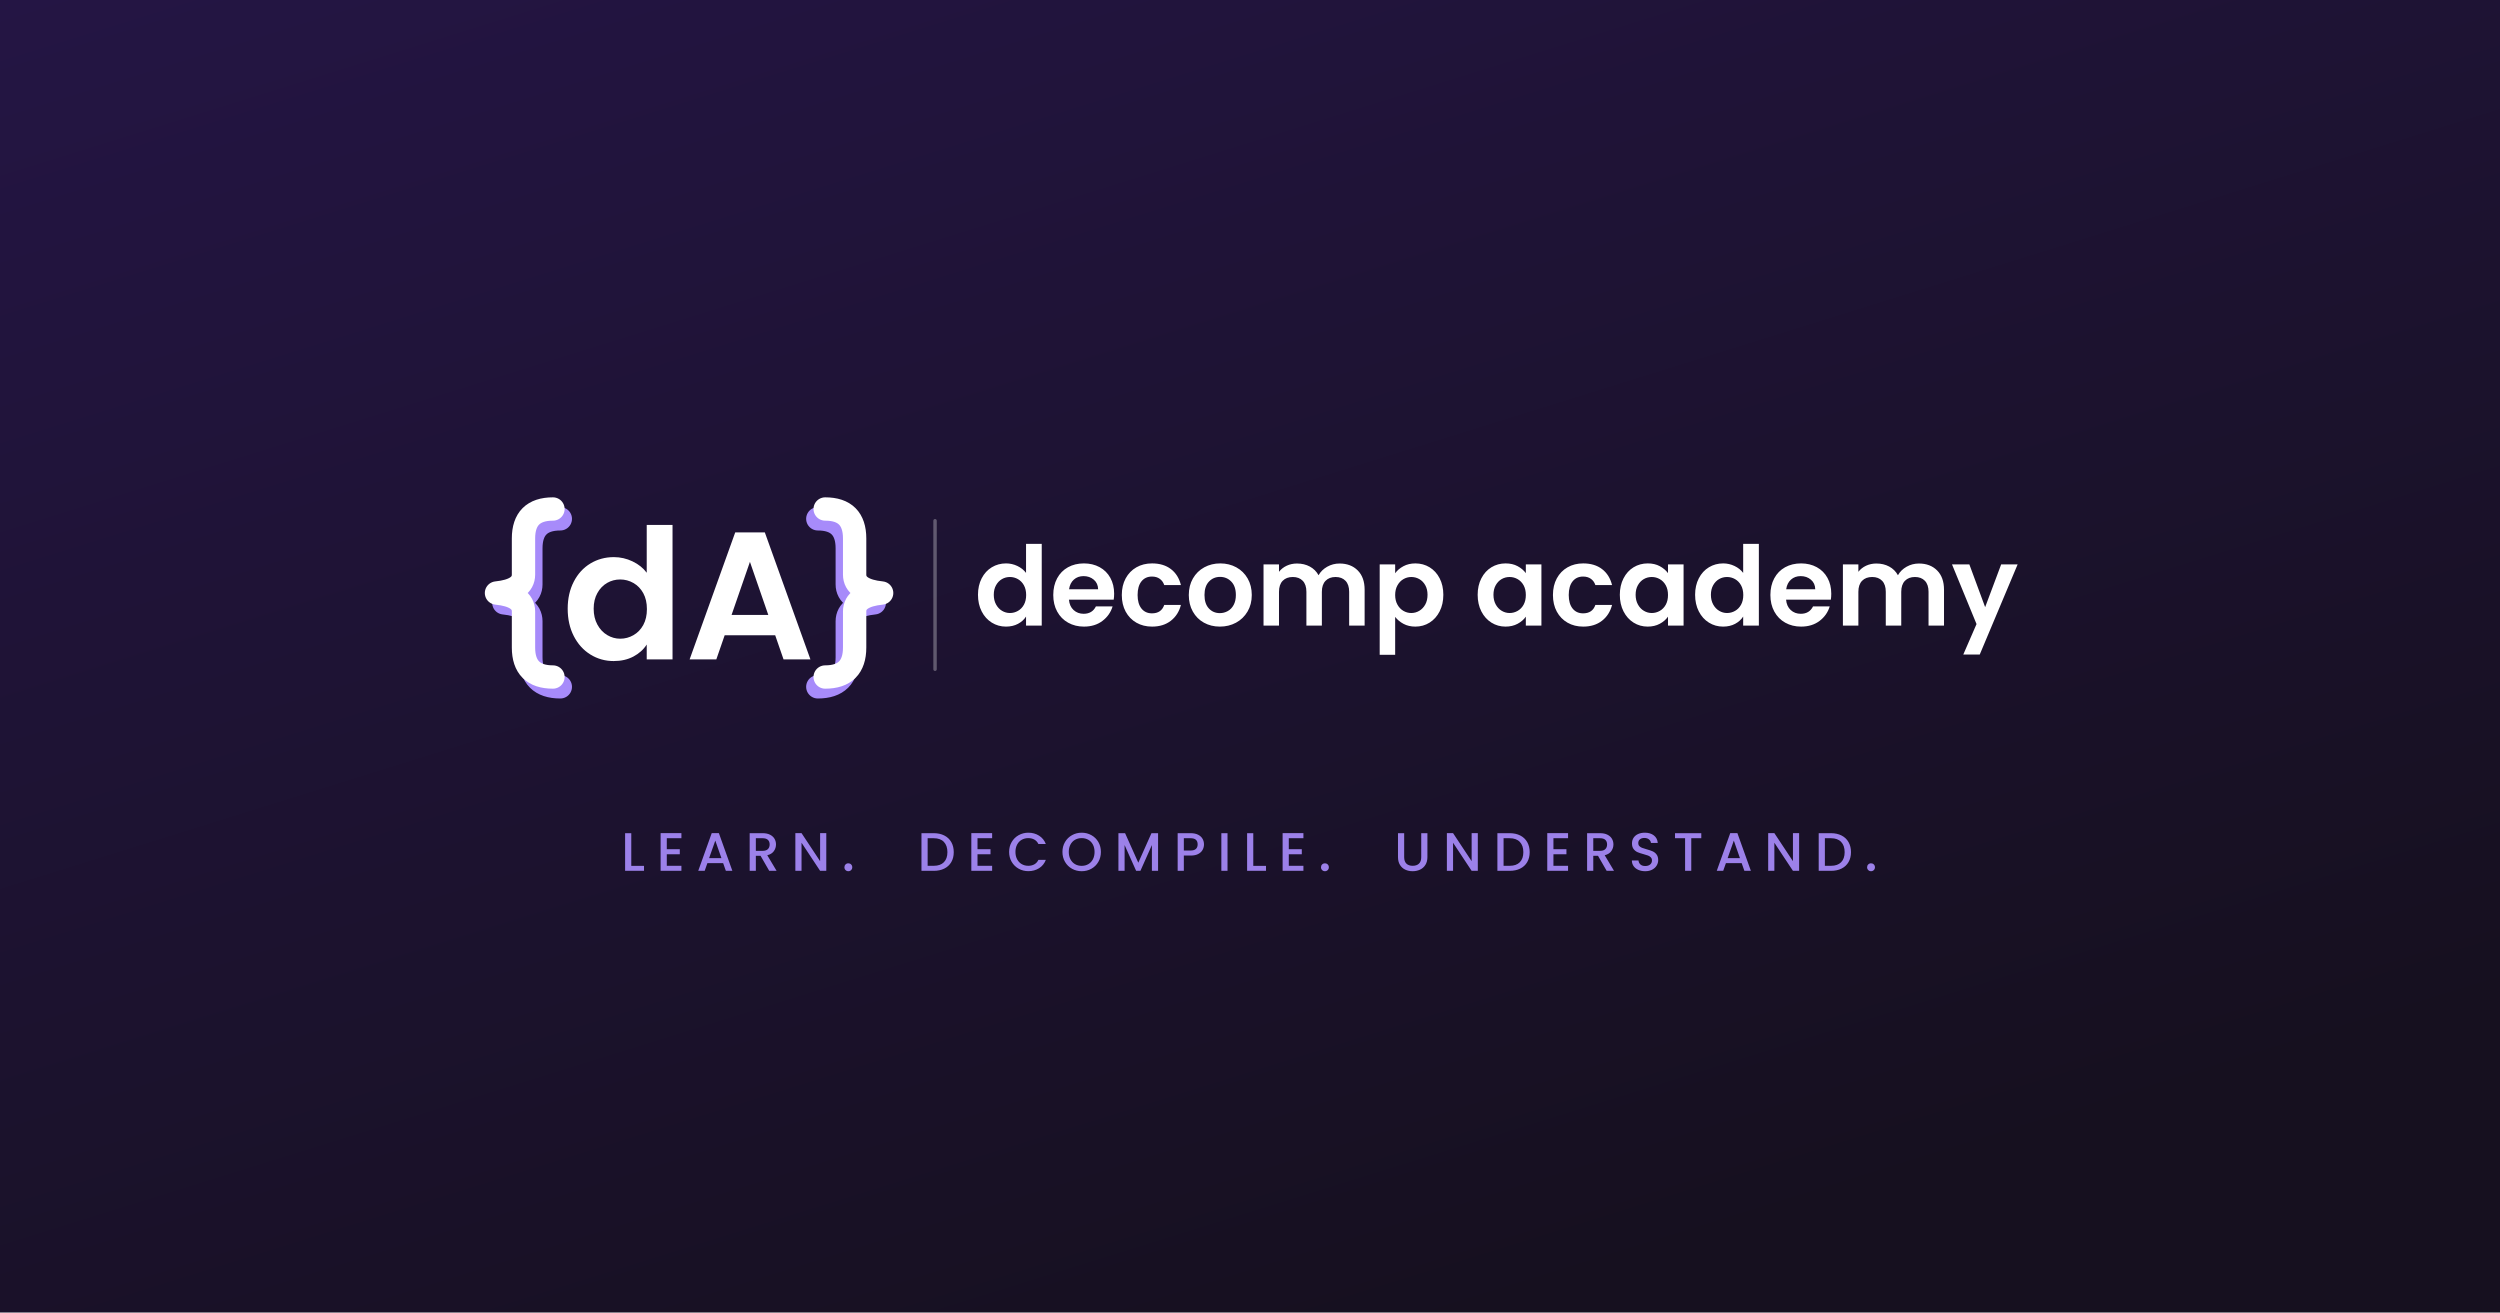
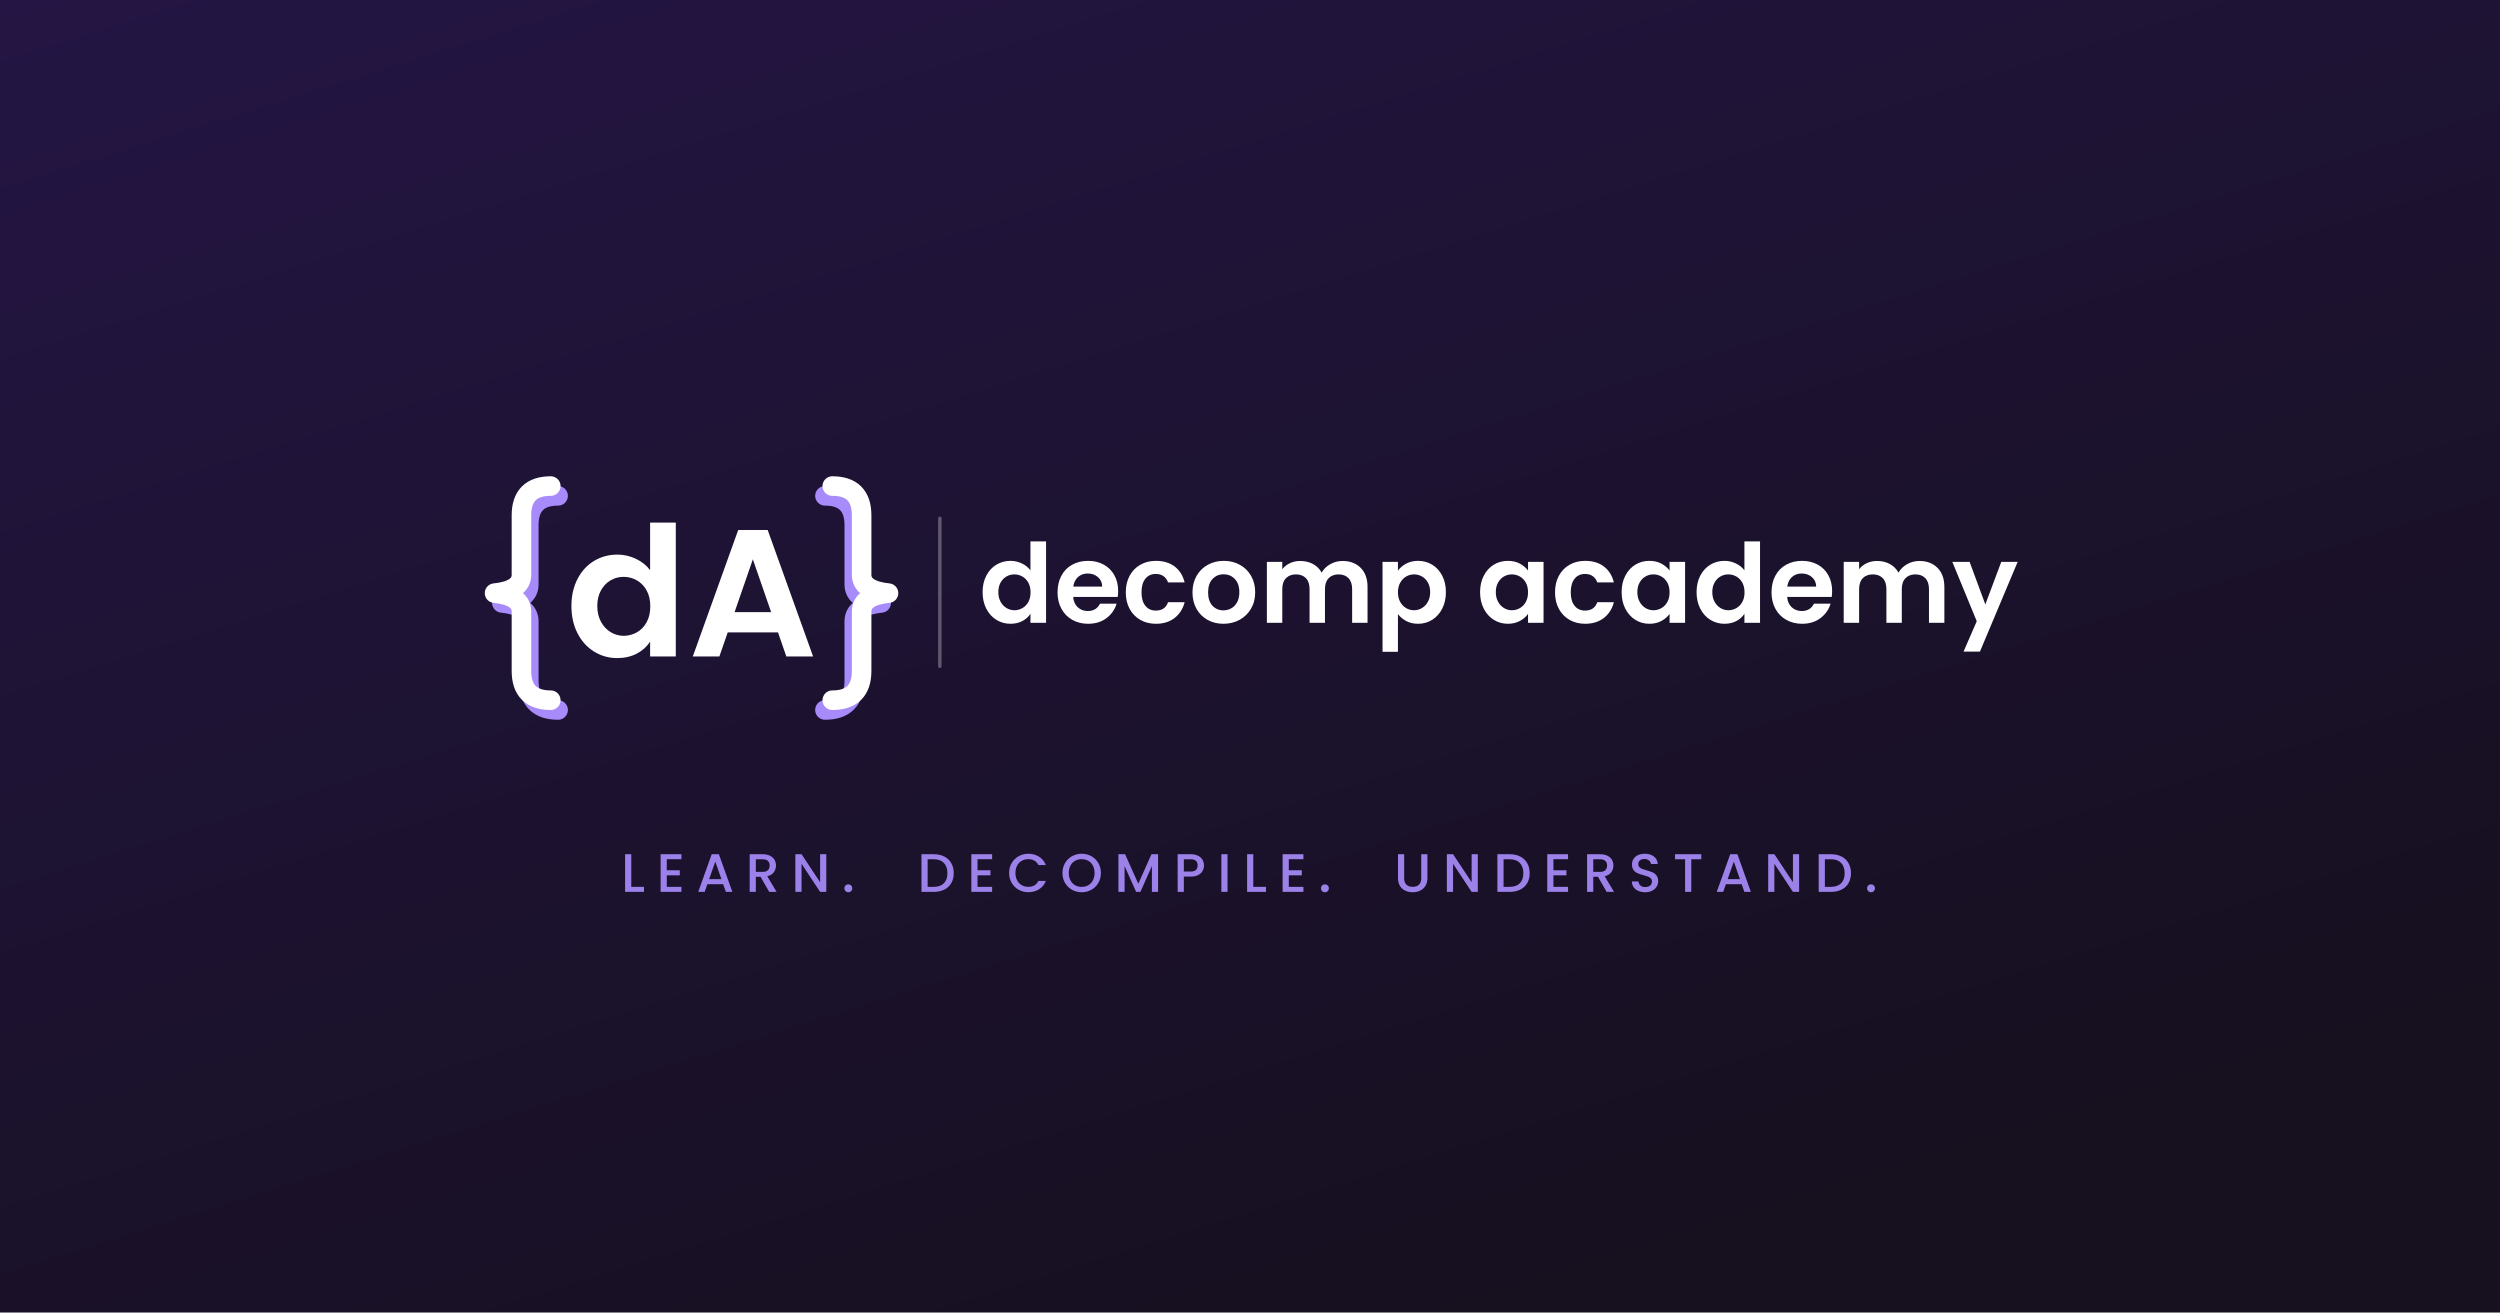
<svg xmlns="http://www.w3.org/2000/svg" width="1200" height="630" viewBox="0 0 1200 630">
  <defs>
    <linearGradient id="ogbg" x1="0" y1="0" x2="0.6" y2="1">
      <stop offset="0" stop-color="#241544" />
      <stop offset="1" stop-color="#16101F" />
    </linearGradient>
  </defs>
  <rect width="1200" height="630" fill="url(#ogbg)" />
-   <svg x="228.0" y="234.0" width="744.0" height="106.0" viewBox="-75.50 -140.02 1262.54 179.85" overflow="visible">
-     <path d="M -12.00 -122.52 Q -36.00 -122.52 -36.00 -98.52 L -36.00 -69.09 Q -36.00 -56.34 -58.00 -54.09 Q -36.00 -51.84 -36.00 -39.09 L -36.00 -9.67 Q -36.00 14.33 -12.00 14.33" transform="translate(6,8)" stroke="#A78BFA" stroke-width="19" stroke-linecap="round" stroke-linejoin="round" fill="none" />
-     <path d="M -12.00 -122.52 Q -36.00 -122.52 -36.00 -98.52 L -36.00 -69.09 Q -36.00 -56.34 -58.00 -54.09 Q -36.00 -51.84 -36.00 -39.09 L -36.00 -9.67 Q -36.00 14.33 -12.00 14.33" stroke="#FFFFFF" stroke-width="19" stroke-linecap="round" stroke-linejoin="round" fill="none" />
-     <path d="M 209.73 -122.52 Q 233.73 -122.52 233.73 -98.52 L 233.73 -69.09 Q 233.73 -56.34 255.73 -54.09 Q 233.73 -51.84 233.73 -39.09 L 233.73 -9.67 Q 233.73 14.33 209.73 14.33" transform="translate(-6,8)" stroke="#A78BFA" stroke-width="19" stroke-linecap="round" stroke-linejoin="round" fill="none" />
-     <path d="M 209.73 -122.52 Q 233.73 -122.52 233.73 -98.52 L 233.73 -69.09 Q 233.73 -56.34 255.73 -54.09 Q 233.73 -51.84 233.73 -39.09 L 233.73 -9.67 Q 233.73 14.33 209.73 14.33" stroke="#FFFFFF" stroke-width="19" stroke-linecap="round" stroke-linejoin="round" fill="none" />
-     <path transform="translate(-4.884,0)" d="M42.476 -83.324Q50.468 -83.324 57.72 -79.846Q64.972 -76.368 69.264 -70.596V-109.52H90.28V0.0H69.264V-12.136Q65.416 -6.068 58.46 -2.368Q51.504 1.332 42.328 1.332Q31.968 1.332 23.384 -3.996Q14.8 -9.324 9.842 -19.018Q4.884 -28.712 4.884 -41.292Q4.884 -53.724 9.842 -63.344Q14.8 -72.964 23.384 -78.144Q31.968 -83.324 42.476 -83.324ZM47.656 -65.12Q41.884 -65.12 37.0 -62.308Q32.116 -59.496 29.082 -54.094Q26.048 -48.692 26.048 -41.292Q26.048 -33.892 29.082 -28.342Q32.116 -22.792 37.074 -19.832Q42.032 -16.872 47.656 -16.872Q53.428 -16.872 58.46 -19.758Q63.492 -22.644 66.452 -28.046Q69.412 -33.448 69.412 -40.996Q69.412 -48.544 66.452 -53.946Q63.492 -59.348 58.46 -62.234Q53.428 -65.12 47.656 -65.12ZM173.9 -19.684H132.756L125.948 0.0H104.192L141.34 -103.452H165.464L202.612 0.0H180.708ZM168.276 -36.26 153.328 -79.476 138.38 -36.26Z" fill="#FFFFFF" />
-     <rect x="297.83" y="-114.38" width="2.8" height="123.82" rx="1.4" fill="rgba(255,255,255,0.30)" />
-     <path d="M357.058 -78.206Q361.918 -78.206 366.328 -76.091Q370.738 -73.976 373.348 -70.466V-94.136H386.128V-27.536H373.348V-34.916Q371.008 -31.226 366.778 -28.976Q362.548 -26.726 356.968 -26.726Q350.668 -26.726 345.448 -29.966Q340.228 -33.206 337.213 -39.101Q334.198 -44.996 334.198 -52.646Q334.198 -60.206 337.213 -66.056Q340.228 -71.906 345.448 -75.056Q350.668 -78.206 357.058 -78.206ZM360.208 -67.136Q356.698 -67.136 353.728 -65.426Q350.758 -63.716 348.913 -60.431Q347.068 -57.146 347.068 -52.646Q347.068 -48.146 348.913 -44.771Q350.758 -41.396 353.773 -39.596Q356.788 -37.796 360.208 -37.796Q363.718 -37.796 366.778 -39.551Q369.838 -41.306 371.638 -44.591Q373.438 -47.876 373.438 -52.466Q373.438 -57.056 371.638 -60.341Q369.838 -63.626 366.778 -65.381Q363.718 -67.136 360.208 -67.136ZM444.748 -48.686H408.298Q408.748 -43.286 412.078 -40.226Q415.408 -37.166 420.268 -37.166Q427.288 -37.166 430.258 -43.196H443.848Q441.688 -35.996 435.568 -31.361Q429.448 -26.726 420.538 -26.726Q413.338 -26.726 407.623 -29.921Q401.908 -33.116 398.713 -38.966Q395.518 -44.816 395.518 -52.466Q395.518 -60.206 398.668 -66.056Q401.818 -71.906 407.488 -75.056Q413.158 -78.206 420.538 -78.206Q427.648 -78.206 433.273 -75.146Q438.898 -72.086 442.003 -66.461Q445.108 -60.836 445.108 -53.546Q445.108 -50.846 444.748 -48.686ZM432.058 -57.146Q431.968 -62.006 428.548 -64.931Q425.128 -67.856 420.178 -67.856Q415.498 -67.856 412.303 -65.021Q409.108 -62.186 408.388 -57.146ZM476.008 -78.206Q485.278 -78.206 491.353 -73.571Q497.428 -68.936 499.498 -60.566H485.908Q484.828 -63.806 482.263 -65.651Q479.698 -67.496 475.918 -67.496Q470.518 -67.496 467.368 -63.581Q464.218 -59.666 464.218 -52.466Q464.218 -45.356 467.368 -41.441Q470.518 -37.526 475.918 -37.526Q483.568 -37.526 485.908 -44.366H499.498Q497.428 -36.266 491.308 -31.496Q485.188 -26.726 476.008 -26.726Q468.808 -26.726 463.228 -29.921Q457.648 -33.116 454.498 -38.921Q451.348 -44.726 451.348 -52.466Q451.348 -60.206 454.498 -66.011Q457.648 -71.816 463.228 -75.011Q468.808 -78.206 476.008 -78.206ZM505.918 -52.466Q505.918 -60.116 509.293 -65.966Q512.668 -71.816 518.518 -75.011Q524.368 -78.206 531.568 -78.206Q538.768 -78.206 544.618 -75.011Q550.468 -71.816 553.843 -65.966Q557.218 -60.116 557.218 -52.466Q557.218 -44.816 553.753 -38.966Q550.288 -33.116 544.393 -29.921Q538.498 -26.726 531.208 -26.726Q524.008 -26.726 518.248 -29.921Q512.488 -33.116 509.203 -38.966Q505.918 -44.816 505.918 -52.466ZM544.258 -52.466Q544.258 -59.576 540.523 -63.401Q536.788 -67.226 531.388 -67.226Q525.988 -67.226 522.343 -63.401Q518.698 -59.576 518.698 -52.466Q518.698 -45.356 522.253 -41.531Q525.808 -37.706 531.208 -37.706Q534.628 -37.706 537.643 -39.371Q540.658 -41.036 542.458 -44.366Q544.258 -47.696 544.258 -52.466ZM649.138 -56.786V-27.536H636.538V-55.076Q636.538 -60.926 633.568 -64.031Q630.598 -67.136 625.468 -67.136Q620.338 -67.136 617.323 -64.031Q614.308 -60.926 614.308 -55.076V-27.536H601.708V-55.076Q601.708 -60.926 598.738 -64.031Q595.768 -67.136 590.638 -67.136Q585.418 -67.136 582.403 -64.031Q579.388 -60.926 579.388 -55.076V-27.536H566.788V-77.396H579.388V-71.366Q581.818 -74.516 585.643 -76.316Q589.468 -78.116 594.058 -78.116Q599.908 -78.116 604.498 -75.641Q609.088 -73.166 611.608 -68.576Q614.038 -72.896 618.673 -75.506Q623.308 -78.116 628.708 -78.116Q637.888 -78.116 643.513 -72.491Q649.138 -66.866 649.138 -56.786ZM690.478 -78.206Q696.868 -78.206 702.043 -75.056Q707.218 -71.906 710.233 -66.101Q713.248 -60.296 713.248 -52.646Q713.248 -44.996 710.233 -39.101Q707.218 -33.206 702.043 -29.966Q696.868 -26.726 690.478 -26.726Q684.988 -26.726 680.803 -28.976Q676.618 -31.226 674.008 -34.646V-3.776H661.408V-77.396H674.008V-70.196Q676.438 -73.616 680.713 -75.911Q684.988 -78.206 690.478 -78.206ZM687.148 -67.136Q683.728 -67.136 680.713 -65.381Q677.698 -63.626 675.853 -60.296Q674.008 -56.966 674.008 -52.466Q674.008 -47.966 675.853 -44.636Q677.698 -41.306 680.713 -39.551Q683.728 -37.796 687.148 -37.796Q690.658 -37.796 693.673 -39.596Q696.688 -41.396 698.533 -44.726Q700.378 -48.056 700.378 -52.646Q700.378 -57.146 698.533 -60.431Q696.688 -63.716 693.673 -65.426Q690.658 -67.136 687.148 -67.136ZM763.978 -78.206Q769.558 -78.206 773.743 -75.956Q777.928 -73.706 780.448 -70.286V-77.396H793.138V-27.536H780.448V-34.826Q778.018 -31.316 773.743 -29.021Q769.468 -26.726 763.888 -26.726Q757.588 -26.726 752.413 -29.966Q747.238 -33.206 744.223 -39.101Q741.208 -44.996 741.208 -52.646Q741.208 -60.206 744.223 -66.056Q747.238 -71.906 752.413 -75.056Q757.588 -78.206 763.978 -78.206ZM767.218 -67.136Q763.708 -67.136 760.738 -65.426Q757.768 -63.716 755.923 -60.431Q754.078 -57.146 754.078 -52.646Q754.078 -48.146 755.923 -44.771Q757.768 -41.396 760.783 -39.596Q763.798 -37.796 767.218 -37.796Q770.728 -37.796 773.788 -39.551Q776.848 -41.306 778.648 -44.591Q780.448 -47.876 780.448 -52.466Q780.448 -57.056 778.648 -60.341Q776.848 -63.626 773.788 -65.381Q770.728 -67.136 767.218 -67.136ZM827.188 -78.206Q836.458 -78.206 842.533 -73.571Q848.608 -68.936 850.678 -60.566H837.088Q836.008 -63.806 833.443 -65.651Q830.878 -67.496 827.098 -67.496Q821.698 -67.496 818.548 -63.581Q815.398 -59.666 815.398 -52.466Q815.398 -45.356 818.548 -41.441Q821.698 -37.526 827.098 -37.526Q834.748 -37.526 837.088 -44.366H850.678Q848.608 -36.266 842.488 -31.496Q836.368 -26.726 827.188 -26.726Q819.988 -26.726 814.408 -29.921Q808.828 -33.116 805.678 -38.921Q802.528 -44.726 802.528 -52.466Q802.528 -60.206 805.678 -66.011Q808.828 -71.816 814.408 -75.011Q819.988 -78.206 827.188 -78.206ZM879.778 -78.206Q885.358 -78.206 889.543 -75.956Q893.728 -73.706 896.248 -70.286V-77.396H908.938V-27.536H896.248V-34.826Q893.818 -31.316 889.543 -29.021Q885.268 -26.726 879.688 -26.726Q873.388 -26.726 868.213 -29.966Q863.038 -33.206 860.023 -39.101Q857.008 -44.996 857.008 -52.646Q857.008 -60.206 860.023 -66.056Q863.038 -71.906 868.213 -75.056Q873.388 -78.206 879.778 -78.206ZM883.018 -67.136Q879.508 -67.136 876.538 -65.426Q873.568 -63.716 871.723 -60.431Q869.878 -57.146 869.878 -52.646Q869.878 -48.146 871.723 -44.771Q873.568 -41.396 876.583 -39.596Q879.598 -37.796 883.018 -37.796Q886.528 -37.796 889.588 -39.551Q892.648 -41.306 894.448 -44.591Q896.248 -47.876 896.248 -52.466Q896.248 -57.056 894.448 -60.341Q892.648 -63.626 889.588 -65.381Q886.528 -67.136 883.018 -67.136ZM941.188 -78.206Q946.048 -78.206 950.458 -76.091Q954.868 -73.976 957.478 -70.466V-94.136H970.258V-27.536H957.478V-34.916Q955.138 -31.226 950.908 -28.976Q946.678 -26.726 941.098 -26.726Q934.798 -26.726 929.578 -29.966Q924.358 -33.206 921.343 -39.101Q918.328 -44.996 918.328 -52.646Q918.328 -60.206 921.343 -66.056Q924.358 -71.906 929.578 -75.056Q934.798 -78.206 941.188 -78.206ZM944.338 -67.136Q940.828 -67.136 937.858 -65.426Q934.888 -63.716 933.043 -60.431Q931.198 -57.146 931.198 -52.646Q931.198 -48.146 933.043 -44.771Q934.888 -41.396 937.903 -39.596Q940.918 -37.796 944.338 -37.796Q947.848 -37.796 950.908 -39.551Q953.968 -41.306 955.768 -44.591Q957.568 -47.876 957.568 -52.466Q957.568 -57.056 955.768 -60.341Q953.968 -63.626 950.908 -65.381Q947.848 -67.136 944.338 -67.136ZM1028.878 -48.686H992.428Q992.878 -43.286 996.208 -40.226Q999.538 -37.166 1004.398 -37.166Q1011.418 -37.166 1014.388 -43.196H1027.978Q1025.818 -35.996 1019.698 -31.361Q1013.578 -26.726 1004.668 -26.726Q997.468 -26.726 991.753 -29.921Q986.038 -33.116 982.843 -38.966Q979.648 -44.816 979.648 -52.466Q979.648 -60.206 982.798 -66.056Q985.948 -71.906 991.618 -75.056Q997.288 -78.206 1004.668 -78.206Q1011.778 -78.206 1017.403 -75.146Q1023.028 -72.086 1026.133 -66.461Q1029.238 -60.836 1029.238 -53.546Q1029.238 -50.846 1028.878 -48.686ZM1016.188 -57.146Q1016.098 -62.006 1012.678 -64.931Q1009.258 -67.856 1004.308 -67.856Q999.628 -67.856 996.433 -65.021Q993.238 -62.186 992.518 -57.146ZM1121.068 -56.786V-27.536H1108.468V-55.076Q1108.468 -60.926 1105.498 -64.031Q1102.528 -67.136 1097.398 -67.136Q1092.268 -67.136 1089.253 -64.031Q1086.238 -60.926 1086.238 -55.076V-27.536H1073.638V-55.076Q1073.638 -60.926 1070.668 -64.031Q1067.698 -67.136 1062.568 -67.136Q1057.348 -67.136 1054.333 -64.031Q1051.318 -60.926 1051.318 -55.076V-27.536H1038.718V-77.396H1051.318V-71.366Q1053.748 -74.516 1057.573 -76.316Q1061.398 -78.116 1065.988 -78.116Q1071.838 -78.116 1076.428 -75.641Q1081.018 -73.166 1083.538 -68.576Q1085.968 -72.896 1090.603 -75.506Q1095.238 -78.116 1100.638 -78.116Q1109.818 -78.116 1115.443 -72.491Q1121.068 -66.866 1121.068 -56.786ZM1181.038 -77.396 1150.168 -3.956H1136.758L1147.558 -28.796L1127.578 -77.396H1141.708L1154.578 -42.566L1167.628 -77.396Z" fill="#FFFFFF" />
+   <svg x="228.0" y="223.9" width="744.0" height="126.3" viewBox="-74.00 -155.40 1268.12 215.20" overflow="visible">
+     <path d="M -12.00 -139.40 Q -36.00 -139.40 -36.00 -115.40 L -36.00 -66.80 Q -36.00 -54.05 -58.00 -51.80 Q -36.00 -49.55 -36.00 -36.80 L -36.00 11.80 Q -36.00 35.80 -12.00 35.80" transform="translate(6,8)" stroke="#A78BFA" stroke-width="16" stroke-linecap="round" stroke-linejoin="round" fill="none" />
+     <path d="M -12.00 -139.40 Q -36.00 -139.40 -36.00 -115.40 L -36.00 -66.80 Q -36.00 -54.05 -58.00 -51.80 Q -36.00 -49.55 -36.00 -36.80 L -36.00 11.80 Q -36.00 35.80 -12.00 35.80" stroke="#FFFFFF" stroke-width="16" stroke-linecap="round" stroke-linejoin="round" fill="none" />
+     <path d="M 218.31 -139.40 Q 242.31 -139.40 242.31 -115.40 L 242.31 -66.80 Q 242.31 -54.05 264.31 -51.80 Q 242.31 -49.55 242.31 -36.80 L 242.31 11.80 Q 242.31 35.80 218.31 35.80" transform="translate(-6,8)" stroke="#A78BFA" stroke-width="16" stroke-linecap="round" stroke-linejoin="round" fill="none" />
+     <path d="M 218.31 -139.40 Q 242.31 -139.40 242.31 -115.40 L 242.31 -66.80 Q 242.31 -54.05 264.31 -51.80 Q 242.31 -49.55 242.31 -36.80 L 242.31 11.80 Q 242.31 35.80 218.31 35.80" stroke="#FFFFFF" stroke-width="16" stroke-linecap="round" stroke-linejoin="round" fill="none" />
+     <path transform="translate(0,0)" d="M42.476 -83.324Q50.468 -83.324 57.72 -79.846Q64.972 -76.368 69.264 -70.596V-109.52H90.28V0.0H69.264V-12.136Q65.416 -6.068 58.46 -2.368Q51.504 1.332 42.328 1.332Q31.968 1.332 23.384 -3.996Q14.8 -9.324 9.842 -19.018Q4.884 -28.712 4.884 -41.292Q4.884 -53.724 9.842 -63.344Q14.8 -72.964 23.384 -78.144Q31.968 -83.324 42.476 -83.324ZM47.656 -65.12Q41.884 -65.12 37.0 -62.308Q32.116 -59.496 29.082 -54.094Q26.048 -48.692 26.048 -41.292Q26.048 -33.892 29.082 -28.342Q32.116 -22.792 37.074 -19.832Q42.032 -16.872 47.656 -16.872Q53.428 -16.872 58.46 -19.758Q63.492 -22.644 66.452 -28.046Q69.412 -33.448 69.412 -40.996Q69.412 -48.544 66.452 -53.946Q63.492 -59.348 58.46 -62.234Q53.428 -65.12 47.656 -65.12ZM173.9 -19.684H132.756L125.948 0.0H104.192L141.34 -103.452H165.464L202.612 0.0H180.708ZM168.276 -36.26 153.328 -79.476 138.38 -36.26Z" fill="#FFFFFF" />
+     <rect x="304.91" y="-114.38" width="2.8" height="123.82" rx="1.4" fill="rgba(255,255,255,0.30)" />
+     <path d="M364.142 -78.206Q369.002 -78.206 373.412 -76.091Q377.822 -73.976 380.432 -70.466V-94.136H393.212V-27.536H380.432V-34.916Q378.092 -31.226 373.862 -28.976Q369.632 -26.726 364.052 -26.726Q357.752 -26.726 352.532 -29.966Q347.312 -33.206 344.297 -39.101Q341.282 -44.996 341.282 -52.646Q341.282 -60.206 344.297 -66.056Q347.312 -71.906 352.532 -75.056Q357.752 -78.206 364.142 -78.206ZM367.292 -67.136Q363.782 -67.136 360.812 -65.426Q357.842 -63.716 355.997 -60.431Q354.152 -57.146 354.152 -52.646Q354.152 -48.146 355.997 -44.771Q357.842 -41.396 360.857 -39.596Q363.872 -37.796 367.292 -37.796Q370.802 -37.796 373.862 -39.551Q376.922 -41.306 378.722 -44.591Q380.522 -47.876 380.522 -52.466Q380.522 -57.056 378.722 -60.341Q376.922 -63.626 373.862 -65.381Q370.802 -67.136 367.292 -67.136ZM451.832 -48.686H415.382Q415.832 -43.286 419.162 -40.226Q422.492 -37.166 427.352 -37.166Q434.372 -37.166 437.342 -43.196H450.932Q448.772 -35.996 442.652 -31.361Q436.532 -26.726 427.622 -26.726Q420.422 -26.726 414.707 -29.921Q408.992 -33.116 405.797 -38.966Q402.602 -44.816 402.602 -52.466Q402.602 -60.206 405.752 -66.056Q408.902 -71.906 414.572 -75.056Q420.242 -78.206 427.622 -78.206Q434.732 -78.206 440.357 -75.146Q445.982 -72.086 449.087 -66.461Q452.192 -60.836 452.192 -53.546Q452.192 -50.846 451.832 -48.686ZM439.142 -57.146Q439.052 -62.006 435.632 -64.931Q432.212 -67.856 427.262 -67.856Q422.582 -67.856 419.387 -65.021Q416.192 -62.186 415.472 -57.146ZM483.092 -78.206Q492.362 -78.206 498.437 -73.571Q504.512 -68.936 506.582 -60.566H492.992Q491.912 -63.806 489.347 -65.651Q486.782 -67.496 483.002 -67.496Q477.602 -67.496 474.452 -63.581Q471.302 -59.666 471.302 -52.466Q471.302 -45.356 474.452 -41.441Q477.602 -37.526 483.002 -37.526Q490.652 -37.526 492.992 -44.366H506.582Q504.512 -36.266 498.392 -31.496Q492.272 -26.726 483.092 -26.726Q475.892 -26.726 470.312 -29.921Q464.732 -33.116 461.582 -38.921Q458.432 -44.726 458.432 -52.466Q458.432 -60.206 461.582 -66.011Q464.732 -71.816 470.312 -75.011Q475.892 -78.206 483.092 -78.206ZM513.002 -52.466Q513.002 -60.116 516.377 -65.966Q519.752 -71.816 525.602 -75.011Q531.452 -78.206 538.652 -78.206Q545.852 -78.206 551.702 -75.011Q557.552 -71.816 560.927 -65.966Q564.302 -60.116 564.302 -52.466Q564.302 -44.816 560.837 -38.966Q557.372 -33.116 551.477 -29.921Q545.582 -26.726 538.292 -26.726Q531.092 -26.726 525.332 -29.921Q519.572 -33.116 516.287 -38.966Q513.002 -44.816 513.002 -52.466ZM551.342 -52.466Q551.342 -59.576 547.607 -63.401Q543.872 -67.226 538.472 -67.226Q533.072 -67.226 529.427 -63.401Q525.782 -59.576 525.782 -52.466Q525.782 -45.356 529.337 -41.531Q532.892 -37.706 538.292 -37.706Q541.712 -37.706 544.727 -39.371Q547.742 -41.036 549.542 -44.366Q551.342 -47.696 551.342 -52.466ZM656.222 -56.786V-27.536H643.622V-55.076Q643.622 -60.926 640.652 -64.031Q637.682 -67.136 632.552 -67.136Q627.422 -67.136 624.407 -64.031Q621.392 -60.926 621.392 -55.076V-27.536H608.792V-55.076Q608.792 -60.926 605.822 -64.031Q602.852 -67.136 597.722 -67.136Q592.502 -67.136 589.487 -64.031Q586.472 -60.926 586.472 -55.076V-27.536H573.872V-77.396H586.472V-71.366Q588.902 -74.516 592.727 -76.316Q596.552 -78.116 601.142 -78.116Q606.992 -78.116 611.582 -75.641Q616.172 -73.166 618.692 -68.576Q621.122 -72.896 625.757 -75.506Q630.392 -78.116 635.792 -78.116Q644.972 -78.116 650.597 -72.491Q656.222 -66.866 656.222 -56.786ZM697.562 -78.206Q703.952 -78.206 709.127 -75.056Q714.302 -71.906 717.317 -66.101Q720.332 -60.296 720.332 -52.646Q720.332 -44.996 717.317 -39.101Q714.302 -33.206 709.127 -29.966Q703.952 -26.726 697.562 -26.726Q692.072 -26.726 687.887 -28.976Q683.702 -31.226 681.092 -34.646V-3.776H668.492V-77.396H681.092V-70.196Q683.522 -73.616 687.797 -75.911Q692.072 -78.206 697.562 -78.206ZM694.232 -67.136Q690.812 -67.136 687.797 -65.381Q684.782 -63.626 682.937 -60.296Q681.092 -56.966 681.092 -52.466Q681.092 -47.966 682.937 -44.636Q684.782 -41.306 687.797 -39.551Q690.812 -37.796 694.232 -37.796Q697.742 -37.796 700.757 -39.596Q703.772 -41.396 705.617 -44.726Q707.462 -48.056 707.462 -52.646Q707.462 -57.146 705.617 -60.431Q703.772 -63.716 700.757 -65.426Q697.742 -67.136 694.232 -67.136ZM771.062 -78.206Q776.642 -78.206 780.827 -75.956Q785.012 -73.706 787.532 -70.286V-77.396H800.222V-27.536H787.532V-34.826Q785.102 -31.316 780.827 -29.021Q776.552 -26.726 770.972 -26.726Q764.672 -26.726 759.497 -29.966Q754.322 -33.206 751.307 -39.101Q748.292 -44.996 748.292 -52.646Q748.292 -60.206 751.307 -66.056Q754.322 -71.906 759.497 -75.056Q764.672 -78.206 771.062 -78.206ZM774.302 -67.136Q770.792 -67.136 767.822 -65.426Q764.852 -63.716 763.007 -60.431Q761.162 -57.146 761.162 -52.646Q761.162 -48.146 763.007 -44.771Q764.852 -41.396 767.867 -39.596Q770.882 -37.796 774.302 -37.796Q777.812 -37.796 780.872 -39.551Q783.932 -41.306 785.732 -44.591Q787.532 -47.876 787.532 -52.466Q787.532 -57.056 785.732 -60.341Q783.932 -63.626 780.872 -65.381Q777.812 -67.136 774.302 -67.136ZM834.272 -78.206Q843.542 -78.206 849.617 -73.571Q855.692 -68.936 857.762 -60.566H844.172Q843.092 -63.806 840.527 -65.651Q837.962 -67.496 834.182 -67.496Q828.782 -67.496 825.632 -63.581Q822.482 -59.666 822.482 -52.466Q822.482 -45.356 825.632 -41.441Q828.782 -37.526 834.182 -37.526Q841.832 -37.526 844.172 -44.366H857.762Q855.692 -36.266 849.572 -31.496Q843.452 -26.726 834.272 -26.726Q827.072 -26.726 821.492 -29.921Q815.912 -33.116 812.762 -38.921Q809.612 -44.726 809.612 -52.466Q809.612 -60.206 812.762 -66.011Q815.912 -71.816 821.492 -75.011Q827.072 -78.206 834.272 -78.206ZM886.862 -78.206Q892.442 -78.206 896.627 -75.956Q900.812 -73.706 903.332 -70.286V-77.396H916.022V-27.536H903.332V-34.826Q900.902 -31.316 896.627 -29.021Q892.352 -26.726 886.772 -26.726Q880.472 -26.726 875.297 -29.966Q870.122 -33.206 867.107 -39.101Q864.092 -44.996 864.092 -52.646Q864.092 -60.206 867.107 -66.056Q870.122 -71.906 875.297 -75.056Q880.472 -78.206 886.862 -78.206ZM890.102 -67.136Q886.592 -67.136 883.622 -65.426Q880.652 -63.716 878.807 -60.431Q876.962 -57.146 876.962 -52.646Q876.962 -48.146 878.807 -44.771Q880.652 -41.396 883.667 -39.596Q886.682 -37.796 890.102 -37.796Q893.612 -37.796 896.672 -39.551Q899.732 -41.306 901.532 -44.591Q903.332 -47.876 903.332 -52.466Q903.332 -57.056 901.532 -60.341Q899.732 -63.626 896.672 -65.381Q893.612 -67.136 890.102 -67.136ZM948.272 -78.206Q953.132 -78.206 957.542 -76.091Q961.952 -73.976 964.562 -70.466V-94.136H977.342V-27.536H964.562V-34.916Q962.222 -31.226 957.992 -28.976Q953.762 -26.726 948.182 -26.726Q941.882 -26.726 936.662 -29.966Q931.442 -33.206 928.427 -39.101Q925.412 -44.996 925.412 -52.646Q925.412 -60.206 928.427 -66.056Q931.442 -71.906 936.662 -75.056Q941.882 -78.206 948.272 -78.206ZM951.422 -67.136Q947.912 -67.136 944.942 -65.426Q941.972 -63.716 940.127 -60.431Q938.282 -57.146 938.282 -52.646Q938.282 -48.146 940.127 -44.771Q941.972 -41.396 944.987 -39.596Q948.002 -37.796 951.422 -37.796Q954.932 -37.796 957.992 -39.551Q961.052 -41.306 962.852 -44.591Q964.652 -47.876 964.652 -52.466Q964.652 -57.056 962.852 -60.341Q961.052 -63.626 957.992 -65.381Q954.932 -67.136 951.422 -67.136ZM1035.962 -48.686H999.512Q999.962 -43.286 1003.292 -40.226Q1006.622 -37.166 1011.482 -37.166Q1018.502 -37.166 1021.472 -43.196H1035.062Q1032.902 -35.996 1026.782 -31.361Q1020.662 -26.726 1011.752 -26.726Q1004.552 -26.726 998.837 -29.921Q993.122 -33.116 989.927 -38.966Q986.732 -44.816 986.732 -52.466Q986.732 -60.206 989.882 -66.056Q993.032 -71.906 998.702 -75.056Q1004.372 -78.206 1011.752 -78.206Q1018.862 -78.206 1024.487 -75.146Q1030.112 -72.086 1033.217 -66.461Q1036.322 -60.836 1036.322 -53.546Q1036.322 -50.846 1035.962 -48.686ZM1023.272 -57.146Q1023.182 -62.006 1019.762 -64.931Q1016.342 -67.856 1011.392 -67.856Q1006.712 -67.856 1003.517 -65.021Q1000.322 -62.186 999.602 -57.146ZM1128.152 -56.786V-27.536H1115.552V-55.076Q1115.552 -60.926 1112.582 -64.031Q1109.612 -67.136 1104.482 -67.136Q1099.352 -67.136 1096.337 -64.031Q1093.322 -60.926 1093.322 -55.076V-27.536H1080.722V-55.076Q1080.722 -60.926 1077.752 -64.031Q1074.782 -67.136 1069.652 -67.136Q1064.432 -67.136 1061.417 -64.031Q1058.402 -60.926 1058.402 -55.076V-27.536H1045.802V-77.396H1058.402V-71.366Q1060.832 -74.516 1064.657 -76.316Q1068.482 -78.116 1073.072 -78.116Q1078.922 -78.116 1083.512 -75.641Q1088.102 -73.166 1090.622 -68.576Q1093.052 -72.896 1097.687 -75.506Q1102.322 -78.116 1107.722 -78.116Q1116.902 -78.116 1122.527 -72.491Q1128.152 -66.866 1128.152 -56.786ZM1188.122 -77.396 1157.252 -3.956H1143.842L1154.642 -28.796L1134.662 -77.396H1148.792L1161.662 -42.566L1174.712 -77.396Z" fill="#FFFFFF" />
  </svg>
-   <path transform="translate(298.1,418.0)" d="M4.914 -2.392H11.024V0.0H1.95V-18.07H4.914ZM21.958 -15.678V-10.374H28.198V-7.956H21.958V-2.418H28.978V0.0H18.994V-18.096H28.978V-15.678ZM49.012 -3.692H41.446L40.146 0.0H37.052L43.526 -18.096H46.958L53.432 0.0H50.312ZM48.18 -6.11 45.242 -14.508 42.278 -6.11ZM71.126 0.0 66.966 -7.228H64.704V0.0H61.74V-18.07H67.98Q70.06 -18.07 71.503 -17.342Q72.946 -16.614 73.661 -15.392Q74.376 -14.17 74.376 -12.662Q74.376 -10.894 73.349 -9.451Q72.322 -8.008 70.19 -7.488L74.662 0.0ZM64.704 -9.594H67.98Q69.644 -9.594 70.489 -10.426Q71.334 -11.258 71.334 -12.662Q71.334 -14.066 70.502 -14.859Q69.67 -15.652 67.98 -15.652H64.704ZM98.518 0.0H95.554L86.636 -13.494V0.0H83.672V-18.096H86.636L95.554 -4.628V-18.096H98.518ZM107.216 -1.716Q107.216 -2.522 107.762 -3.068Q108.308 -3.614 109.114 -3.614Q109.894 -3.614 110.44 -3.068Q110.986 -2.522 110.986 -1.716Q110.986 -0.91 110.44 -0.364Q109.894 0.182 109.114 0.182Q108.308 0.182 107.762 -0.364Q107.216 -0.91 107.216 -1.716ZM159.7 -8.97Q159.7 -6.214 158.517 -4.186Q157.334 -2.158 155.163 -1.079Q152.992 0.0 150.106 0.0H144.204V-18.07H150.106Q152.992 -18.07 155.163 -16.965Q157.334 -15.86 158.517 -13.793Q159.7 -11.726 159.7 -8.97ZM156.658 -8.97Q156.658 -12.116 154.968 -13.884Q153.278 -15.652 150.106 -15.652H147.168V-2.418H150.106Q153.278 -2.418 154.968 -4.134Q156.658 -5.85 156.658 -8.97ZM171.102 -15.678V-10.374H177.342V-7.956H171.102V-2.418H178.122V0.0H168.138V-18.096H178.122V-15.678ZM195.504 -18.304Q198.39 -18.304 200.639 -16.887Q202.888 -15.47 203.902 -12.87H200.34Q199.638 -14.3 198.39 -15.002Q197.142 -15.704 195.504 -15.704Q193.71 -15.704 192.306 -14.898Q190.902 -14.092 190.109 -12.584Q189.316 -11.076 189.316 -9.074Q189.316 -7.072 190.109 -5.564Q190.902 -4.056 192.306 -3.237Q193.71 -2.418 195.504 -2.418Q197.142 -2.418 198.39 -3.12Q199.638 -3.822 200.34 -5.252H203.902Q202.888 -2.652 200.639 -1.248Q198.39 0.156 195.504 0.156Q192.956 0.156 190.85 -1.027Q188.744 -2.21 187.509 -4.316Q186.274 -6.422 186.274 -9.074Q186.274 -11.726 187.509 -13.832Q188.744 -15.938 190.863 -17.121Q192.982 -18.304 195.504 -18.304ZM211.872 -9.074Q211.872 -11.726 213.107 -13.832Q214.342 -15.938 216.461 -17.121Q218.58 -18.304 221.102 -18.304Q223.65 -18.304 225.769 -17.121Q227.888 -15.938 229.11 -13.832Q230.332 -11.726 230.332 -9.074Q230.332 -6.422 229.11 -4.303Q227.888 -2.184 225.769 -1.001Q223.65 0.182 221.102 0.182Q218.58 0.182 216.461 -1.001Q214.342 -2.184 213.107 -4.303Q211.872 -6.422 211.872 -9.074ZM227.29 -9.074Q227.29 -11.076 226.497 -12.584Q225.704 -14.092 224.3 -14.898Q222.896 -15.704 221.102 -15.704Q219.308 -15.704 217.904 -14.898Q216.5 -14.092 215.707 -12.584Q214.914 -11.076 214.914 -9.074Q214.914 -7.072 215.707 -5.551Q216.5 -4.03 217.904 -3.211Q219.308 -2.392 221.102 -2.392Q222.896 -2.392 224.3 -3.211Q225.704 -4.03 226.497 -5.551Q227.29 -7.072 227.29 -9.074ZM257.776 -18.07V0.0H254.812V-12.376L249.3 0.0H247.246L241.708 -12.376V0.0H238.744V-18.07H241.942L248.286 -3.9L254.604 -18.07ZM273.416 -7.332H270.14V0.0H267.176V-18.07H273.416Q275.496 -18.07 276.939 -17.355Q278.382 -16.64 279.097 -15.418Q279.812 -14.196 279.812 -12.688Q279.812 -11.31 279.162 -10.088Q278.512 -8.866 277.082 -8.099Q275.652 -7.332 273.416 -7.332ZM276.77 -12.688Q276.77 -15.652 273.416 -15.652H270.14V-9.75H273.416Q275.106 -9.75 275.938 -10.517Q276.77 -11.284 276.77 -12.688ZM291.11 -18.07V0.0H288.146V-18.07ZM303.474 -2.392H309.584V0.0H300.51V-18.07H303.474ZM320.518 -15.678V-10.374H326.758V-7.956H320.518V-2.418H327.538V0.0H317.554V-18.096H327.538V-15.678ZM335.976 -1.716Q335.976 -2.522 336.522 -3.068Q337.068 -3.614 337.874 -3.614Q338.654 -3.614 339.2 -3.068Q339.746 -2.522 339.746 -1.716Q339.746 -0.91 339.2 -0.364Q338.654 0.182 337.874 0.182Q337.068 0.182 336.522 -0.364Q335.976 -0.91 335.976 -1.716ZM375.902 -18.07V-6.552Q375.902 -4.498 376.981 -3.458Q378.06 -2.418 379.984 -2.418Q381.934 -2.418 383.013 -3.458Q384.092 -4.498 384.092 -6.552V-18.07H387.056V-6.604Q387.056 -4.394 386.094 -2.86Q385.132 -1.326 383.52 -0.572Q381.908 0.182 379.958 0.182Q378.008 0.182 376.409 -0.572Q374.81 -1.326 373.874 -2.86Q372.938 -4.394 372.938 -6.604V-18.07ZM411.25 0.0H408.286L399.368 -13.494V0.0H396.404V-18.096H399.368L408.286 -4.628V-18.096H411.25ZM436.146 -8.97Q436.146 -6.214 434.963 -4.186Q433.78 -2.158 431.609 -1.079Q429.438 0.0 426.552 0.0H420.65V-18.07H426.552Q429.438 -18.07 431.609 -16.965Q433.78 -15.86 434.963 -13.793Q436.146 -11.726 436.146 -8.97ZM433.104 -8.97Q433.104 -12.116 431.414 -13.884Q429.724 -15.652 426.552 -15.652H423.614V-2.418H426.552Q429.724 -2.418 431.414 -4.134Q433.104 -5.85 433.104 -8.97ZM447.548 -15.678V-10.374H453.788V-7.956H447.548V-2.418H454.568V0.0H444.584V-18.096H454.568V-15.678ZM473.094 0.0 468.934 -7.228H466.672V0.0H463.708V-18.07H469.948Q472.028 -18.07 473.471 -17.342Q474.914 -16.614 475.629 -15.392Q476.344 -14.17 476.344 -12.662Q476.344 -10.894 475.317 -9.451Q474.29 -8.008 472.158 -7.488L476.63 0.0ZM466.672 -9.594H469.948Q471.612 -9.594 472.457 -10.426Q473.302 -11.258 473.302 -12.662Q473.302 -14.066 472.47 -14.859Q471.638 -15.652 469.948 -15.652H466.672ZM485.198 -4.992H488.37Q488.474 -3.822 489.293 -3.068Q490.112 -2.314 491.594 -2.314Q493.128 -2.314 493.986 -3.055Q494.844 -3.796 494.844 -4.966Q494.844 -5.876 494.311 -6.448Q493.778 -7.02 492.985 -7.332Q492.192 -7.644 490.788 -8.008Q489.02 -8.476 487.915 -8.957Q486.81 -9.438 486.03 -10.452Q485.25 -11.466 485.25 -13.156Q485.25 -14.716 486.03 -15.886Q486.81 -17.056 488.214 -17.68Q489.618 -18.304 491.464 -18.304Q494.09 -18.304 495.767 -16.991Q497.444 -15.678 497.626 -13.39H494.35Q494.272 -14.378 493.414 -15.08Q492.556 -15.782 491.152 -15.782Q489.878 -15.782 489.072 -15.132Q488.266 -14.482 488.266 -13.26Q488.266 -12.428 488.773 -11.895Q489.28 -11.362 490.06 -11.05Q490.84 -10.738 492.192 -10.374Q493.986 -9.88 495.117 -9.386Q496.248 -8.892 497.041 -7.865Q497.834 -6.838 497.834 -5.122Q497.834 -3.744 497.093 -2.522Q496.352 -1.3 494.935 -0.559Q493.518 0.182 491.594 0.182Q489.774 0.182 488.318 -0.455Q486.862 -1.092 486.03 -2.262Q485.198 -3.432 485.198 -4.992ZM518.518 -18.07V-15.652H513.708V0.0H510.744V-15.652H505.908V-18.07ZM537.902 -3.692H530.336L529.036 0.0H525.942L532.416 -18.096H535.848L542.322 0.0H539.202ZM537.07 -6.11 534.132 -14.508 531.168 -6.11ZM565.476 0.0H562.512L553.594 -13.494V0.0H550.63V-18.096H553.594L562.512 -4.628V-18.096H565.476ZM590.372 -8.97Q590.372 -6.214 589.189 -4.186Q588.006 -2.158 585.835 -1.079Q583.664 0.0 580.778 0.0H574.876V-18.07H580.778Q583.664 -18.07 585.835 -16.965Q588.006 -15.86 589.189 -13.793Q590.372 -11.726 590.372 -8.97ZM587.33 -8.97Q587.33 -12.116 585.64 -13.884Q583.95 -15.652 580.778 -15.652H577.84V-2.418H580.778Q583.95 -2.418 585.64 -4.134Q587.33 -5.85 587.33 -8.97ZM598.108 -1.716Q598.108 -2.522 598.654 -3.068Q599.2 -3.614 600.006 -3.614Q600.786 -3.614 601.332 -3.068Q601.878 -2.522 601.878 -1.716Q601.878 -0.91 601.332 -0.364Q600.786 0.182 600.006 0.182Q599.2 0.182 598.654 -0.364Q598.108 -0.91 598.108 -1.716Z" fill="#A78BFA" opacity="0.92" />
+   <path transform="translate(298.1,428.1)" d="M4.914 -2.392H11.024V0.0H1.95V-18.07H4.914ZM21.958 -15.678V-10.374H28.198V-7.956H21.958V-2.418H28.978V0.0H18.994V-18.096H28.978V-15.678ZM49.012 -3.692H41.446L40.146 0.0H37.052L43.526 -18.096H46.958L53.432 0.0H50.312ZM48.18 -6.11 45.242 -14.508 42.278 -6.11ZM71.126 0.0 66.966 -7.228H64.704V0.0H61.74V-18.07H67.98Q70.06 -18.07 71.503 -17.342Q72.946 -16.614 73.661 -15.392Q74.376 -14.17 74.376 -12.662Q74.376 -10.894 73.349 -9.451Q72.322 -8.008 70.19 -7.488L74.662 0.0ZM64.704 -9.594H67.98Q69.644 -9.594 70.489 -10.426Q71.334 -11.258 71.334 -12.662Q71.334 -14.066 70.502 -14.859Q69.67 -15.652 67.98 -15.652H64.704ZM98.518 0.0H95.554L86.636 -13.494V0.0H83.672V-18.096H86.636L95.554 -4.628V-18.096H98.518ZM107.216 -1.716Q107.216 -2.522 107.762 -3.068Q108.308 -3.614 109.114 -3.614Q109.894 -3.614 110.44 -3.068Q110.986 -2.522 110.986 -1.716Q110.986 -0.91 110.44 -0.364Q109.894 0.182 109.114 0.182Q108.308 0.182 107.762 -0.364Q107.216 -0.91 107.216 -1.716ZM159.7 -8.97Q159.7 -6.214 158.517 -4.186Q157.334 -2.158 155.163 -1.079Q152.992 0.0 150.106 0.0H144.204V-18.07H150.106Q152.992 -18.07 155.163 -16.965Q157.334 -15.86 158.517 -13.793Q159.7 -11.726 159.7 -8.97ZM156.658 -8.97Q156.658 -12.116 154.968 -13.884Q153.278 -15.652 150.106 -15.652H147.168V-2.418H150.106Q153.278 -2.418 154.968 -4.134Q156.658 -5.85 156.658 -8.97ZM171.102 -15.678V-10.374H177.342V-7.956H171.102V-2.418H178.122V0.0H168.138V-18.096H178.122V-15.678ZM195.504 -18.304Q198.39 -18.304 200.639 -16.887Q202.888 -15.47 203.902 -12.87H200.34Q199.638 -14.3 198.39 -15.002Q197.142 -15.704 195.504 -15.704Q193.71 -15.704 192.306 -14.898Q190.902 -14.092 190.109 -12.584Q189.316 -11.076 189.316 -9.074Q189.316 -7.072 190.109 -5.564Q190.902 -4.056 192.306 -3.237Q193.71 -2.418 195.504 -2.418Q197.142 -2.418 198.39 -3.12Q199.638 -3.822 200.34 -5.252H203.902Q202.888 -2.652 200.639 -1.248Q198.39 0.156 195.504 0.156Q192.956 0.156 190.85 -1.027Q188.744 -2.21 187.509 -4.316Q186.274 -6.422 186.274 -9.074Q186.274 -11.726 187.509 -13.832Q188.744 -15.938 190.863 -17.121Q192.982 -18.304 195.504 -18.304ZM211.872 -9.074Q211.872 -11.726 213.107 -13.832Q214.342 -15.938 216.461 -17.121Q218.58 -18.304 221.102 -18.304Q223.65 -18.304 225.769 -17.121Q227.888 -15.938 229.11 -13.832Q230.332 -11.726 230.332 -9.074Q230.332 -6.422 229.11 -4.303Q227.888 -2.184 225.769 -1.001Q223.65 0.182 221.102 0.182Q218.58 0.182 216.461 -1.001Q214.342 -2.184 213.107 -4.303Q211.872 -6.422 211.872 -9.074ZM227.29 -9.074Q227.29 -11.076 226.497 -12.584Q225.704 -14.092 224.3 -14.898Q222.896 -15.704 221.102 -15.704Q219.308 -15.704 217.904 -14.898Q216.5 -14.092 215.707 -12.584Q214.914 -11.076 214.914 -9.074Q214.914 -7.072 215.707 -5.551Q216.5 -4.03 217.904 -3.211Q219.308 -2.392 221.102 -2.392Q222.896 -2.392 224.3 -3.211Q225.704 -4.03 226.497 -5.551Q227.29 -7.072 227.29 -9.074ZM257.776 -18.07V0.0H254.812V-12.376L249.3 0.0H247.246L241.708 -12.376V0.0H238.744V-18.07H241.942L248.286 -3.9L254.604 -18.07ZM273.416 -7.332H270.14V0.0H267.176V-18.07H273.416Q275.496 -18.07 276.939 -17.355Q278.382 -16.64 279.097 -15.418Q279.812 -14.196 279.812 -12.688Q279.812 -11.31 279.162 -10.088Q278.512 -8.866 277.082 -8.099Q275.652 -7.332 273.416 -7.332ZM276.77 -12.688Q276.77 -15.652 273.416 -15.652H270.14V-9.75H273.416Q275.106 -9.75 275.938 -10.517Q276.77 -11.284 276.77 -12.688ZM291.11 -18.07V0.0H288.146V-18.07ZM303.474 -2.392H309.584V0.0H300.51V-18.07H303.474ZM320.518 -15.678V-10.374H326.758V-7.956H320.518V-2.418H327.538V0.0H317.554V-18.096H327.538V-15.678ZM335.976 -1.716Q335.976 -2.522 336.522 -3.068Q337.068 -3.614 337.874 -3.614Q338.654 -3.614 339.2 -3.068Q339.746 -2.522 339.746 -1.716Q339.746 -0.91 339.2 -0.364Q338.654 0.182 337.874 0.182Q337.068 0.182 336.522 -0.364Q335.976 -0.91 335.976 -1.716ZM375.902 -18.07V-6.552Q375.902 -4.498 376.981 -3.458Q378.06 -2.418 379.984 -2.418Q381.934 -2.418 383.013 -3.458Q384.092 -4.498 384.092 -6.552V-18.07H387.056V-6.604Q387.056 -4.394 386.094 -2.86Q385.132 -1.326 383.52 -0.572Q381.908 0.182 379.958 0.182Q378.008 0.182 376.409 -0.572Q374.81 -1.326 373.874 -2.86Q372.938 -4.394 372.938 -6.604V-18.07ZM411.25 0.0H408.286L399.368 -13.494V0.0H396.404V-18.096H399.368L408.286 -4.628V-18.096H411.25ZM436.146 -8.97Q436.146 -6.214 434.963 -4.186Q433.78 -2.158 431.609 -1.079Q429.438 0.0 426.552 0.0H420.65V-18.07H426.552Q429.438 -18.07 431.609 -16.965Q433.78 -15.86 434.963 -13.793Q436.146 -11.726 436.146 -8.97ZM433.104 -8.97Q433.104 -12.116 431.414 -13.884Q429.724 -15.652 426.552 -15.652H423.614V-2.418H426.552Q429.724 -2.418 431.414 -4.134Q433.104 -5.85 433.104 -8.97ZM447.548 -15.678V-10.374H453.788V-7.956H447.548V-2.418H454.568V0.0H444.584V-18.096H454.568V-15.678ZM473.094 0.0 468.934 -7.228H466.672V0.0H463.708V-18.07H469.948Q472.028 -18.07 473.471 -17.342Q474.914 -16.614 475.629 -15.392Q476.344 -14.17 476.344 -12.662Q476.344 -10.894 475.317 -9.451Q474.29 -8.008 472.158 -7.488L476.63 0.0ZM466.672 -9.594H469.948Q471.612 -9.594 472.457 -10.426Q473.302 -11.258 473.302 -12.662Q473.302 -14.066 472.47 -14.859Q471.638 -15.652 469.948 -15.652H466.672ZM485.198 -4.992H488.37Q488.474 -3.822 489.293 -3.068Q490.112 -2.314 491.594 -2.314Q493.128 -2.314 493.986 -3.055Q494.844 -3.796 494.844 -4.966Q494.844 -5.876 494.311 -6.448Q493.778 -7.02 492.985 -7.332Q492.192 -7.644 490.788 -8.008Q489.02 -8.476 487.915 -8.957Q486.81 -9.438 486.03 -10.452Q485.25 -11.466 485.25 -13.156Q485.25 -14.716 486.03 -15.886Q486.81 -17.056 488.214 -17.68Q489.618 -18.304 491.464 -18.304Q494.09 -18.304 495.767 -16.991Q497.444 -15.678 497.626 -13.39H494.35Q494.272 -14.378 493.414 -15.08Q492.556 -15.782 491.152 -15.782Q489.878 -15.782 489.072 -15.132Q488.266 -14.482 488.266 -13.26Q488.266 -12.428 488.773 -11.895Q489.28 -11.362 490.06 -11.05Q490.84 -10.738 492.192 -10.374Q493.986 -9.88 495.117 -9.386Q496.248 -8.892 497.041 -7.865Q497.834 -6.838 497.834 -5.122Q497.834 -3.744 497.093 -2.522Q496.352 -1.3 494.935 -0.559Q493.518 0.182 491.594 0.182Q489.774 0.182 488.318 -0.455Q486.862 -1.092 486.03 -2.262Q485.198 -3.432 485.198 -4.992ZM518.518 -18.07V-15.652H513.708V0.0H510.744V-15.652H505.908V-18.07ZM537.902 -3.692H530.336L529.036 0.0H525.942L532.416 -18.096H535.848L542.322 0.0H539.202ZM537.07 -6.11 534.132 -14.508 531.168 -6.11ZM565.476 0.0H562.512L553.594 -13.494V0.0H550.63V-18.096H553.594L562.512 -4.628V-18.096H565.476ZM590.372 -8.97Q590.372 -6.214 589.189 -4.186Q588.006 -2.158 585.835 -1.079Q583.664 0.0 580.778 0.0H574.876V-18.07H580.778Q583.664 -18.07 585.835 -16.965Q588.006 -15.86 589.189 -13.793Q590.372 -11.726 590.372 -8.97ZM587.33 -8.97Q587.33 -12.116 585.64 -13.884Q583.95 -15.652 580.778 -15.652H577.84V-2.418H580.778Q583.95 -2.418 585.64 -4.134Q587.33 -5.85 587.33 -8.97ZM598.108 -1.716Q598.108 -2.522 598.654 -3.068Q599.2 -3.614 600.006 -3.614Q600.786 -3.614 601.332 -3.068Q601.878 -2.522 601.878 -1.716Q601.878 -0.91 601.332 -0.364Q600.786 0.182 600.006 0.182Q599.2 0.182 598.654 -0.364Q598.108 -0.91 598.108 -1.716Z" fill="#A78BFA" opacity="0.92" />
</svg>
